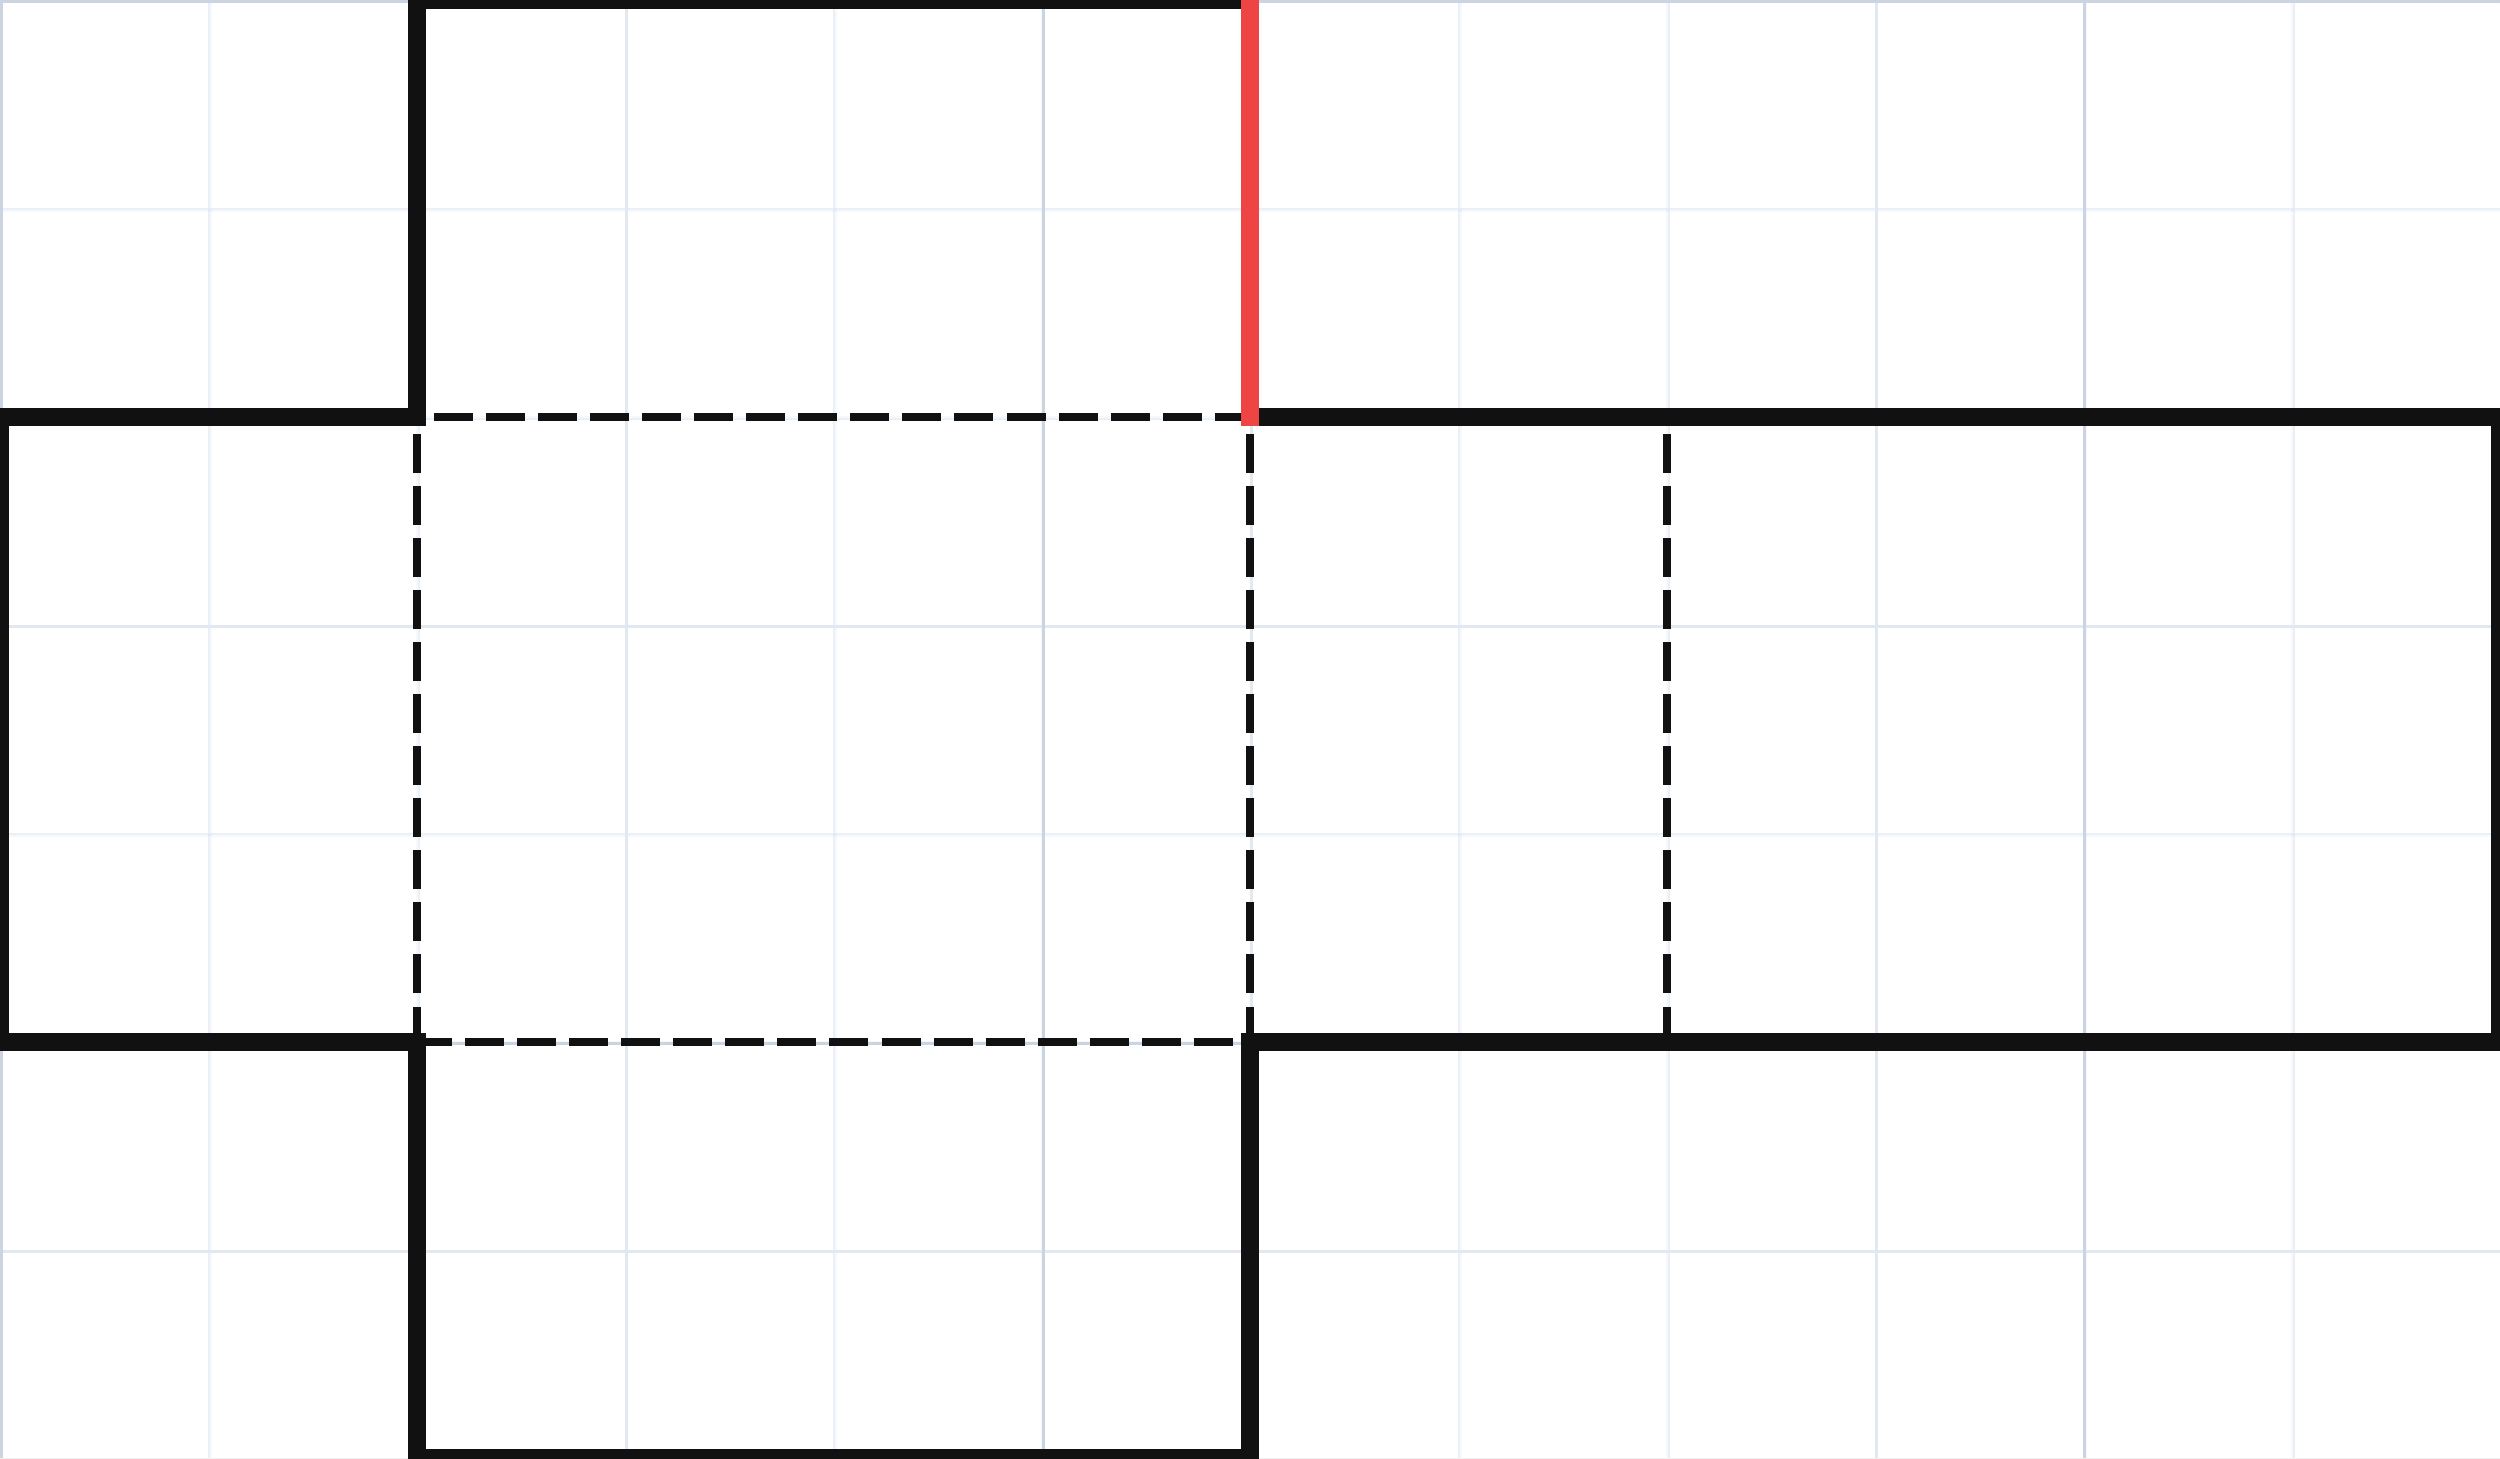
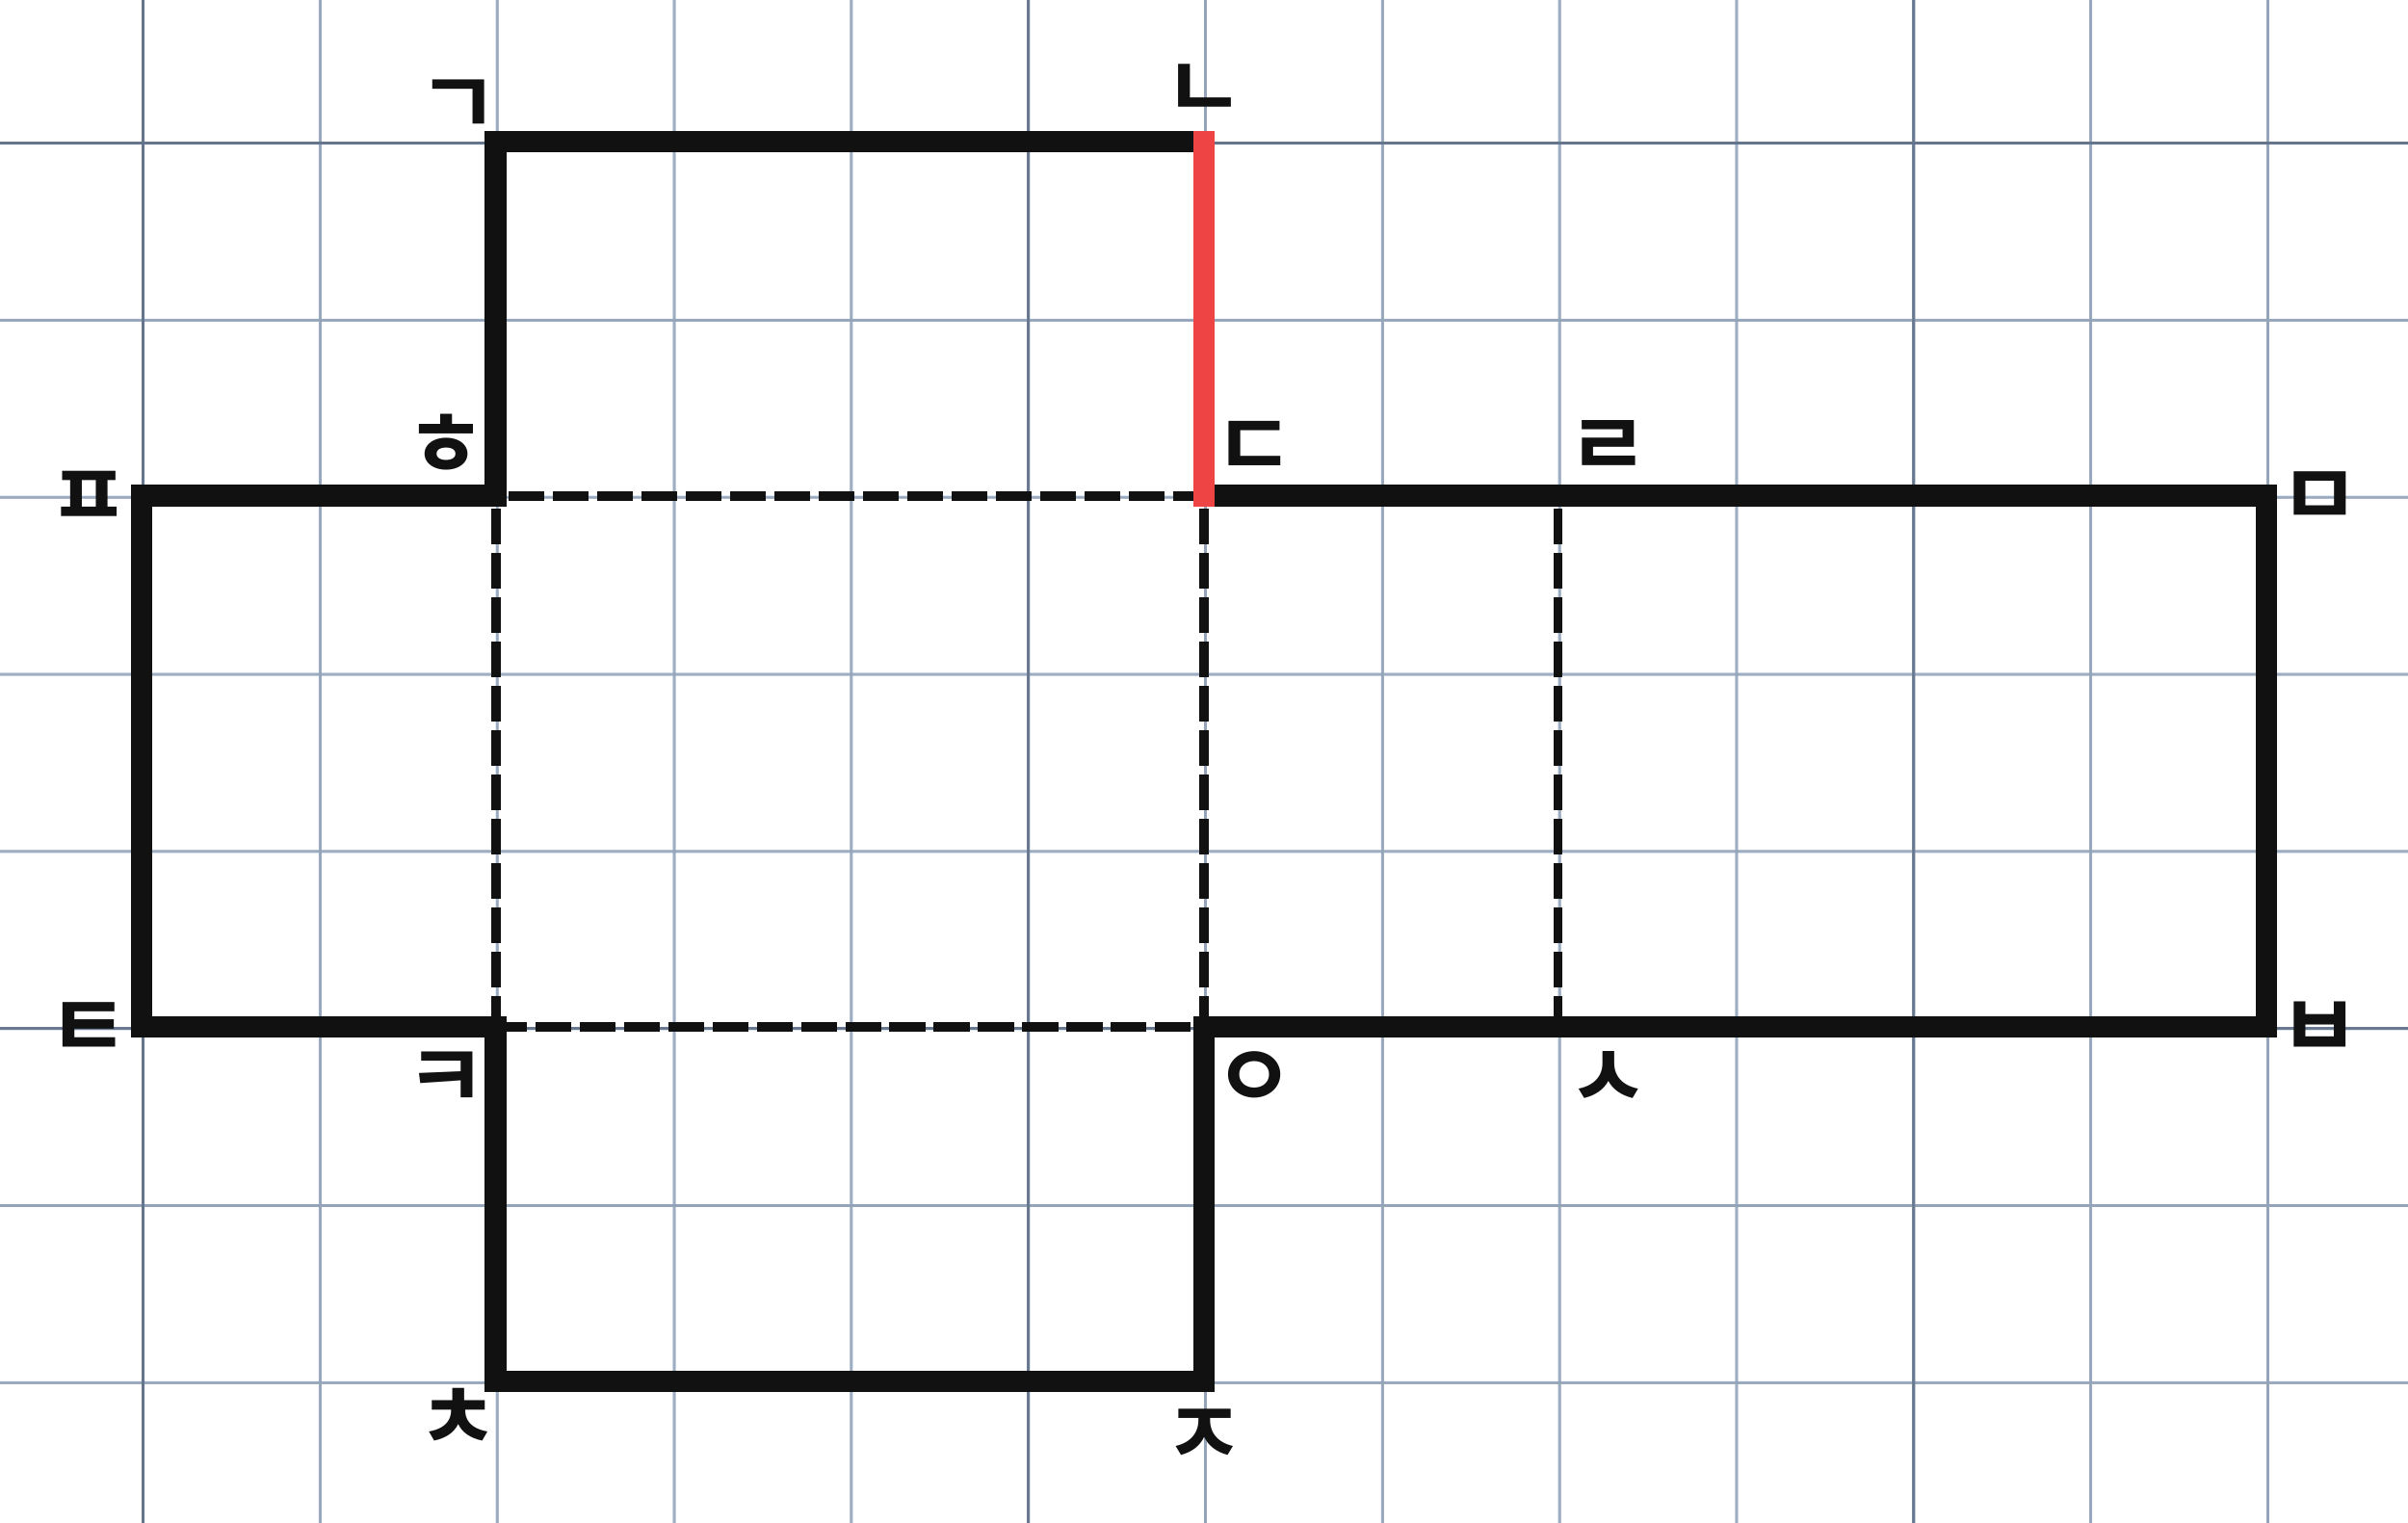
- <svg xmlns="http://www.w3.org/2000/svg" width="480" height="280" viewBox="0 0 480 280" shape-rendering="crispEdges">
+ <svg xmlns="http://www.w3.org/2000/svg" width="544" height="344" viewBox="-32.00 -32.00 544.00 344.00" shape-rendering="crispEdges">
  <defs>
    <pattern id="gridMinor" width="40" height="40" patternUnits="userSpaceOnUse">
-       <path d="M 40 0 L 0 0 0 40" fill="none" stroke="#e2e8f0" stroke-width="1" />
+       <path d="M 40 0 L 0 0 0 40" fill="none" stroke="#94a3b8" stroke-width="1.4" />
    </pattern>
    <pattern id="gridMajor" width="200" height="200" patternUnits="userSpaceOnUse">
-       <path d="M 200 0 L 0 0 0 200" fill="none" stroke="#cbd5e1" stroke-width="1" />
+       <path d="M 200 0 L 0 0 0 200" fill="none" stroke="#64748b" stroke-width="1.4" />
    </pattern>
  </defs>
-   <rect width="100%" height="100%" fill="white" />
-   <rect width="100%" height="100%" fill="url(#gridMinor)" />
-   <rect width="100%" height="100%" fill="url(#gridMajor)" />
-   <line x1="0" y1="80" x2="80" y2="80" stroke="#111111" stroke-width="3.5" stroke-linecap="square" />
-   <line x1="80" y1="200" x2="80" y2="80" stroke="#111111" stroke-width="1.5" stroke-linecap="square" stroke-dasharray="6 4" />
-   <line x1="80" y1="200" x2="0" y2="200" stroke="#111111" stroke-width="3.5" stroke-linecap="square" />
-   <line x1="0" y1="200" x2="0" y2="80" stroke="#111111" stroke-width="3.5" stroke-linecap="square" />
-   <line x1="240" y1="80" x2="80" y2="80" stroke="#111111" stroke-width="1.5" stroke-linecap="square" stroke-dasharray="6 4" />
-   <line x1="240" y1="200" x2="240" y2="80" stroke="#111111" stroke-width="1.5" stroke-linecap="square" stroke-dasharray="6 4" />
-   <line x1="80" y1="200" x2="240" y2="200" stroke="#111111" stroke-width="1.5" stroke-linecap="square" stroke-dasharray="6 4" />
-   <line x1="240" y1="80" x2="320" y2="80" stroke="#111111" stroke-width="3.5" stroke-linecap="square" />
-   <line x1="320" y1="200" x2="320" y2="80" stroke="#111111" stroke-width="1.5" stroke-linecap="square" stroke-dasharray="6 4" />
-   <line x1="320" y1="200" x2="240" y2="200" stroke="#111111" stroke-width="3.5" stroke-linecap="square" />
-   <line x1="320" y1="80" x2="480" y2="80" stroke="#111111" stroke-width="3.5" stroke-linecap="square" />
-   <line x1="480" y1="80" x2="480" y2="200" stroke="#111111" stroke-width="3.5" stroke-linecap="square" />
-   <line x1="480" y1="200" x2="320" y2="200" stroke="#111111" stroke-width="3.5" stroke-linecap="square" />
-   <line x1="80" y1="0" x2="240" y2="0" stroke="#111111" stroke-width="3.5" stroke-linecap="square" />
-   <line x1="240" y1="0" x2="240" y2="80" stroke="#ef4444" stroke-width="3.5" stroke-linecap="square" />
-   <line x1="80" y1="80" x2="80" y2="0" stroke="#111111" stroke-width="3.5" stroke-linecap="square" />
-   <line x1="240" y1="200" x2="240" y2="280" stroke="#111111" stroke-width="3.5" stroke-linecap="square" />
-   <line x1="240" y1="280" x2="80" y2="280" stroke="#111111" stroke-width="3.5" stroke-linecap="square" />
-   <line x1="80" y1="280" x2="80" y2="200" stroke="#111111" stroke-width="3.5" stroke-linecap="square" />
+   <rect width="544.00" height="344.00" fill="white" x="-32.00" y="-32.00" />
+   <rect width="544.00" height="344.00" fill="url(#gridMinor)" x="-32.00" y="-32.00" />
+   <rect width="544.00" height="344.00" fill="url(#gridMajor)" x="-32.00" y="-32.00" />
+   <line x1="0" y1="80" x2="80" y2="80" stroke="#111111" stroke-width="4.9" stroke-linecap="square" />
+   <line x1="80" y1="200" x2="80" y2="80" stroke="#111111" stroke-width="2.1" stroke-linecap="square" stroke-dasharray="6 4" />
+   <line x1="80" y1="200" x2="0" y2="200" stroke="#111111" stroke-width="4.9" stroke-linecap="square" />
+   <line x1="0" y1="200" x2="0" y2="80" stroke="#111111" stroke-width="4.9" stroke-linecap="square" />
+   <line x1="240" y1="80" x2="80" y2="80" stroke="#111111" stroke-width="2.1" stroke-linecap="square" stroke-dasharray="6 4" />
+   <line x1="240" y1="200" x2="240" y2="80" stroke="#111111" stroke-width="2.1" stroke-linecap="square" stroke-dasharray="6 4" />
+   <line x1="80" y1="200" x2="240" y2="200" stroke="#111111" stroke-width="2.1" stroke-linecap="square" stroke-dasharray="6 4" />
+   <line x1="240" y1="80" x2="320" y2="80" stroke="#111111" stroke-width="4.9" stroke-linecap="square" />
+   <line x1="320" y1="200" x2="320" y2="80" stroke="#111111" stroke-width="2.1" stroke-linecap="square" stroke-dasharray="6 4" />
+   <line x1="320" y1="200" x2="240" y2="200" stroke="#111111" stroke-width="4.9" stroke-linecap="square" />
+   <line x1="320" y1="80" x2="480" y2="80" stroke="#111111" stroke-width="4.9" stroke-linecap="square" />
+   <line x1="480" y1="80" x2="480" y2="200" stroke="#111111" stroke-width="4.9" stroke-linecap="square" />
+   <line x1="480" y1="200" x2="320" y2="200" stroke="#111111" stroke-width="4.9" stroke-linecap="square" />
+   <line x1="80" y1="0" x2="240" y2="0" stroke="#111111" stroke-width="4.9" stroke-linecap="square" />
+   <line x1="240" y1="0" x2="240" y2="80" stroke="#ef4444" stroke-width="4.9" stroke-linecap="square" />
+   <line x1="80" y1="80" x2="80" y2="0" stroke="#111111" stroke-width="4.9" stroke-linecap="square" />
+   <line x1="240" y1="200" x2="240" y2="280" stroke="#111111" stroke-width="4.9" stroke-linecap="square" />
+   <line x1="240" y1="280" x2="80" y2="280" stroke="#111111" stroke-width="4.9" stroke-linecap="square" />
+   <line x1="80" y1="280" x2="80" y2="200" stroke="#111111" stroke-width="4.9" stroke-linecap="square" />
+   <g data-point-labels="true" font-family="sans-serif" font-size="20" font-weight="700" fill="#111111" text-anchor="middle" dominant-baseline="middle">
+     <text x="71.51" y="-8.49">ㄱ</text>
+     <text x="240.00" y="-12.00">ㄴ</text>
+     <text x="251.31" y="68.69">ㄷ</text>
+     <text x="331.31" y="68.69">ㄹ</text>
+     <text x="492.00" y="80.00">ㅁ</text>
+     <text x="492.00" y="200.00">ㅂ</text>
+     <text x="331.31" y="211.31">ㅅ</text>
+     <text x="251.31" y="211.31">ㅇ</text>
+     <text x="240.00" y="292.00">ㅈ</text>
+     <text x="71.51" y="288.49">ㅊ</text>
+     <text x="68.69" y="211.31">ㅋ</text>
+     <text x="-12.00" y="200.00">ㅌ</text>
+     <text x="-12.00" y="80.00">ㅍ</text>
+     <text x="68.69" y="68.69">ㅎ</text>
+   </g>
</svg>
